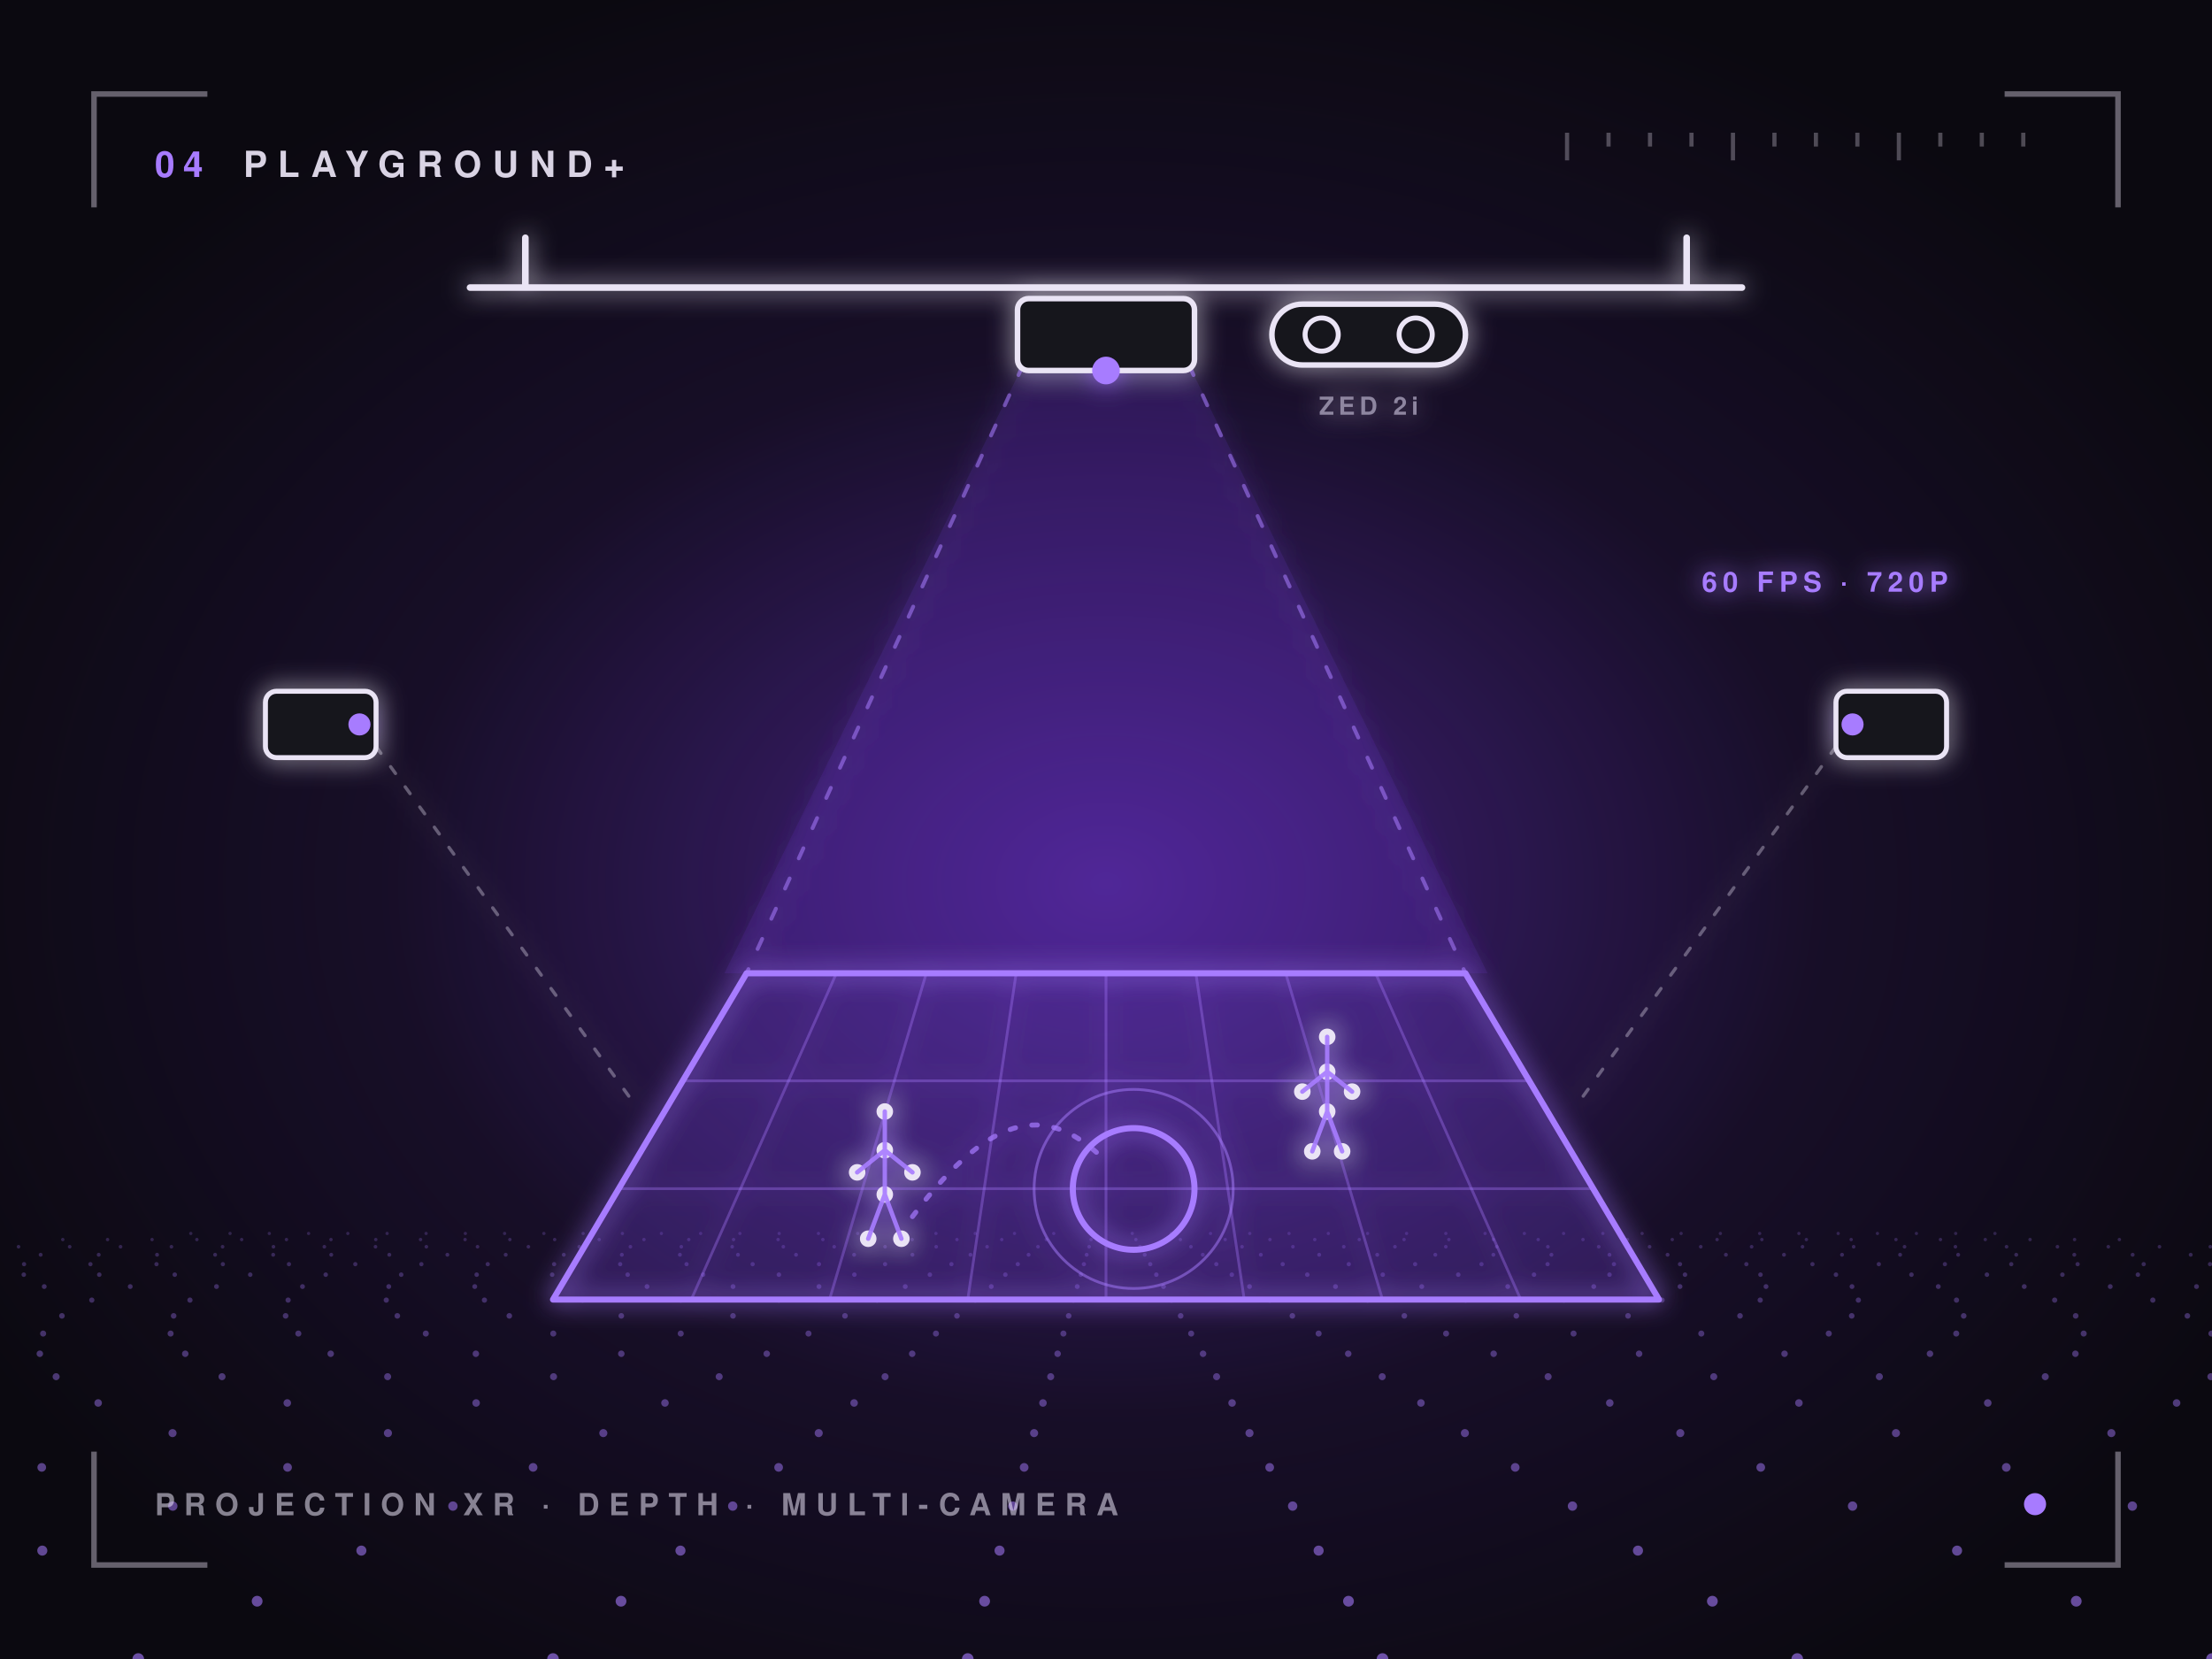
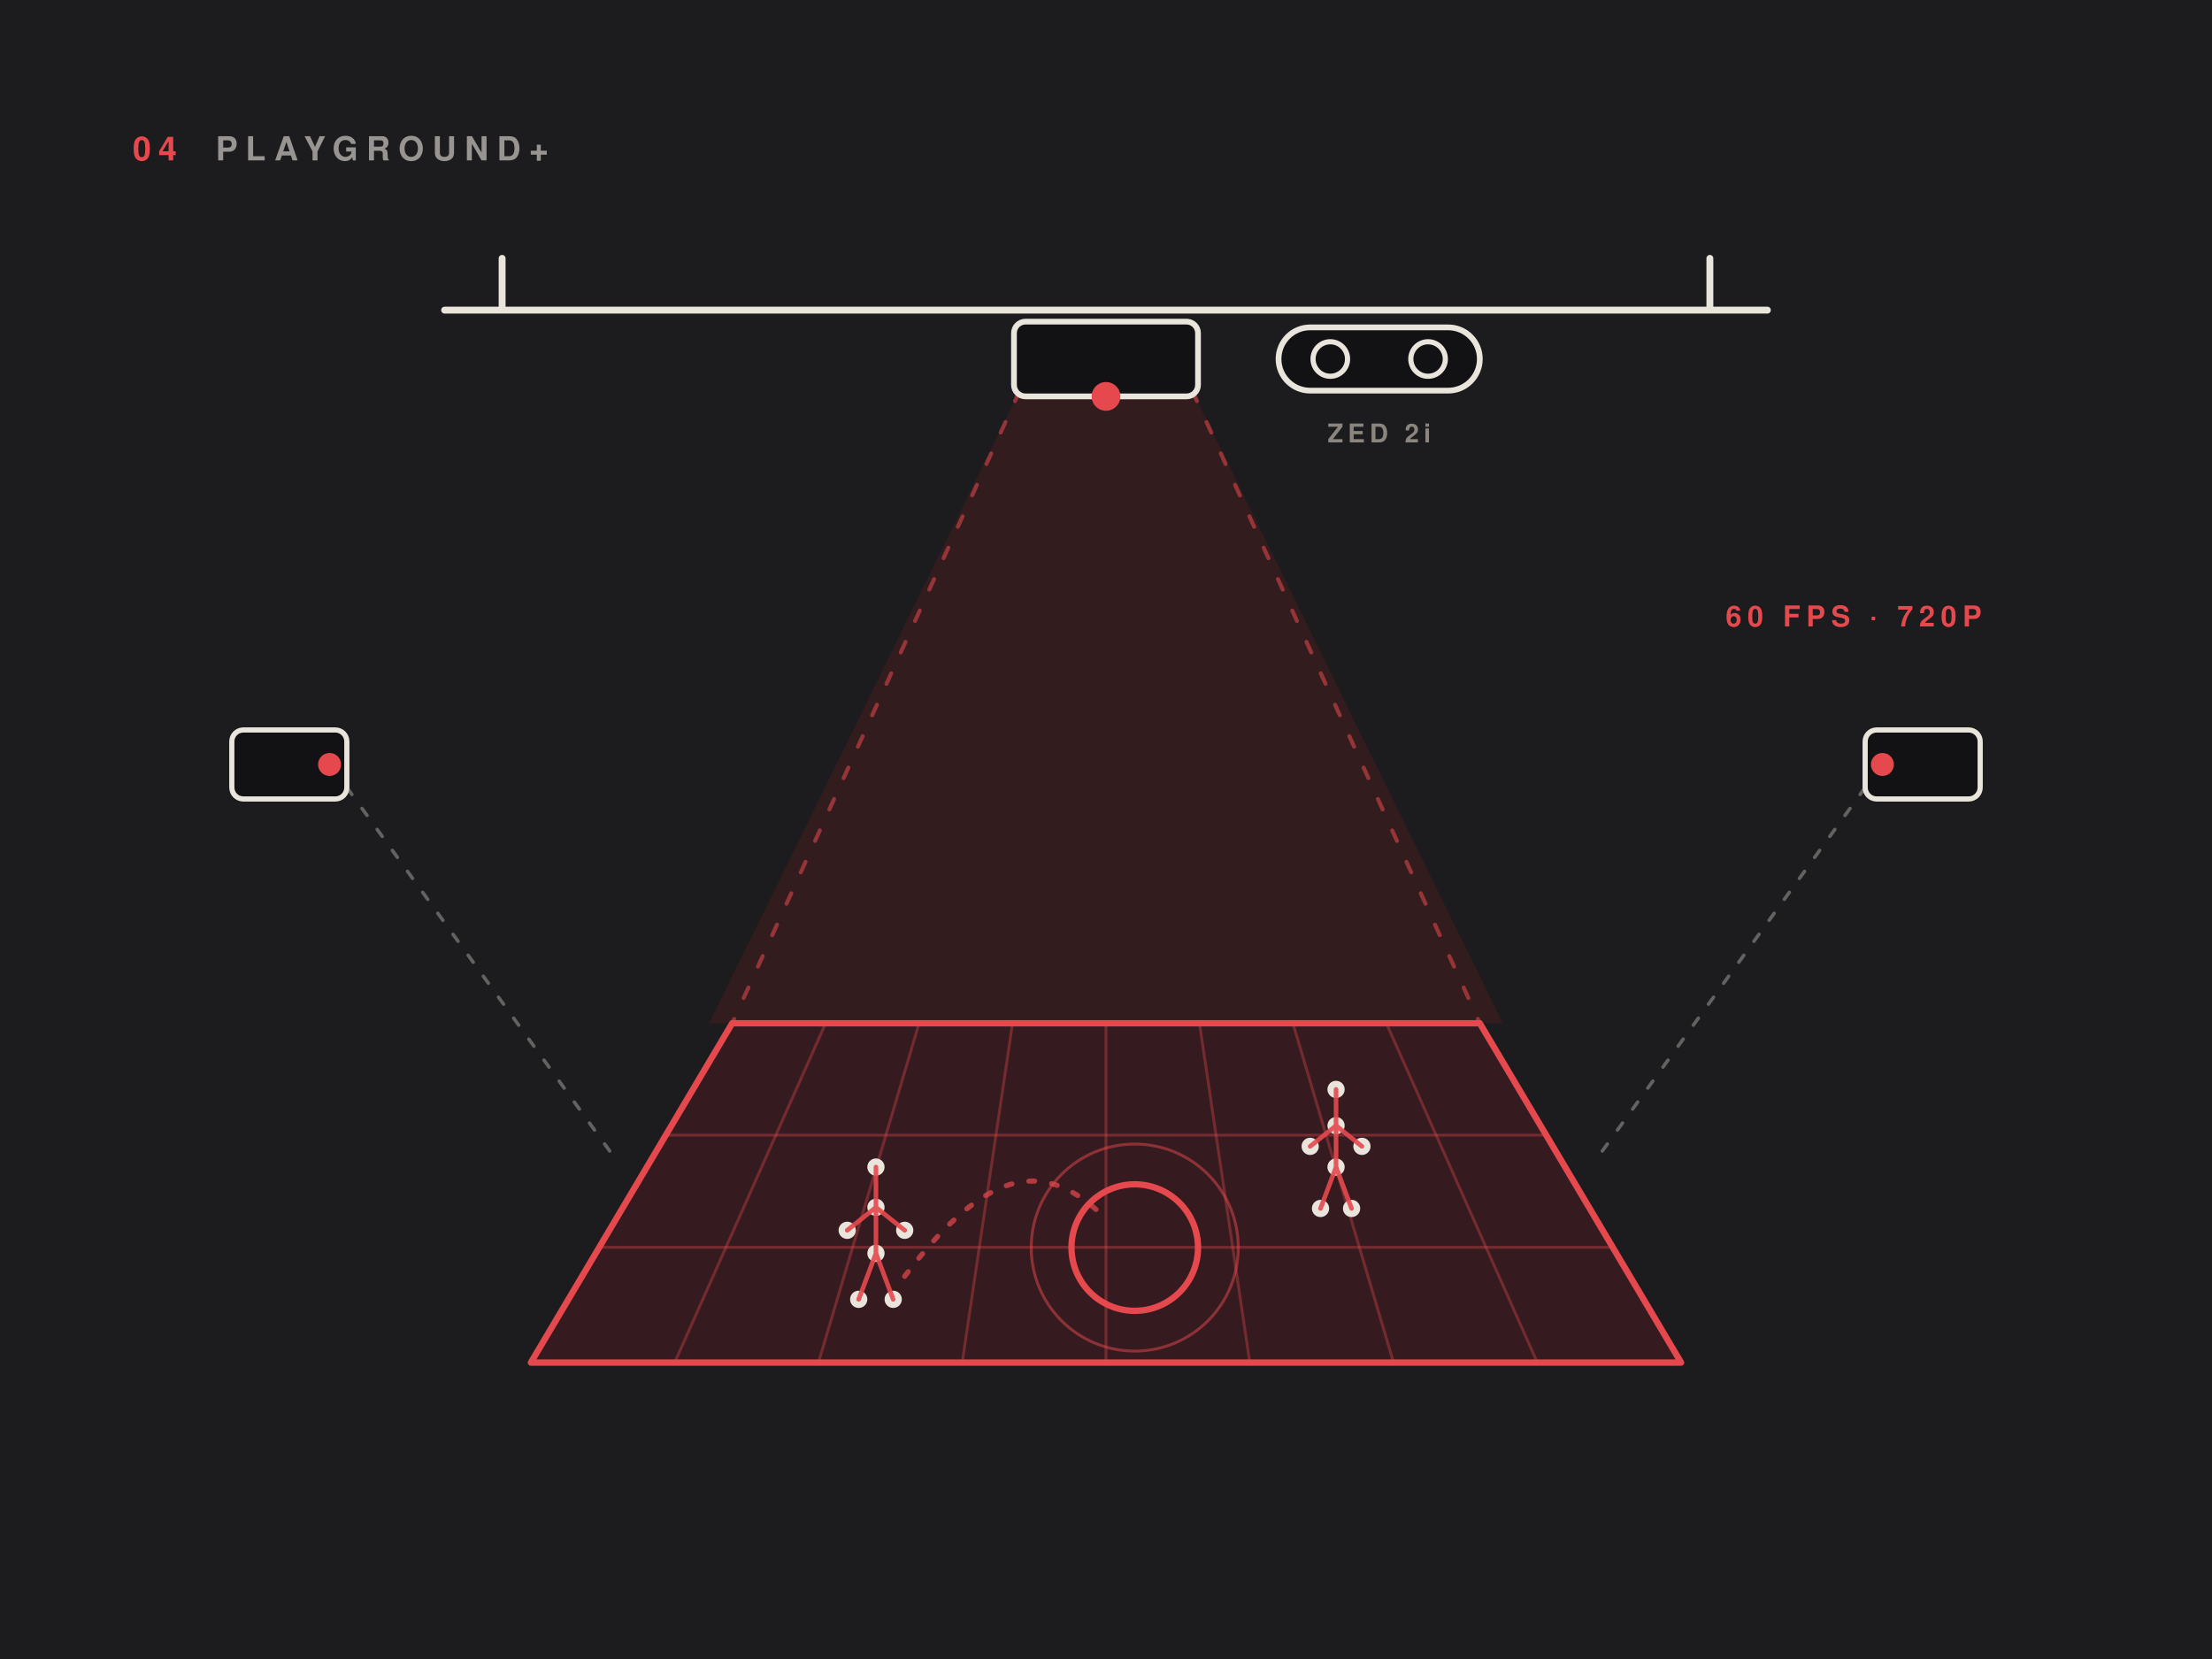
<svg xmlns="http://www.w3.org/2000/svg" viewBox="0 0 800 600" width="800" height="600" role="img">
-   <defs>
-     <radialGradient id="g" cx="50.0%" cy="53.3%" r="58%">
-       <stop offset="0" stop-color="#7C3AED" stop-opacity="0.5" />
-       <stop offset=".55" stop-color="#7C3AED" stop-opacity="0.110" />
-       <stop offset="1" stop-color="#7C3AED" stop-opacity="0" />
-     </radialGradient>
-     <filter id="glow" x="-30%" y="-30%" width="160%" height="160%">
-       <feGaussianBlur stdDeviation="4.5" result="b" />
-       <feMerge>
-         <feMergeNode in="b" />
-         <feMergeNode in="SourceGraphic" />
-       </feMerge>
-     </filter>
-   </defs>
-   <rect width="800" height="600" fill="#0B0910" />
-   <rect width="800" height="600" fill="url(#g)" />
-   <g fill="#A77BFF">
-     <circle cx="50.0" cy="600.0" r="2.10" opacity="0.62" />
-     <circle cx="200.0" cy="600.0" r="2.10" opacity="0.62" />
-     <circle cx="350.0" cy="600.0" r="2.10" opacity="0.62" />
-     <circle cx="500.0" cy="600.0" r="2.10" opacity="0.62" />
-     <circle cx="650.0" cy="600.0" r="2.10" opacity="0.62" />
-     <circle cx="800.0" cy="600.0" r="2.10" opacity="0.62" />
-     <circle cx="93.0" cy="579.1" r="1.95" opacity="0.58" />
-     <circle cx="224.6" cy="579.1" r="1.95" opacity="0.58" />
-     <circle cx="356.1" cy="579.1" r="1.95" opacity="0.58" />
-     <circle cx="487.7" cy="579.1" r="1.95" opacity="0.58" />
-     <circle cx="619.3" cy="579.1" r="1.95" opacity="0.58" />
-     <circle cx="750.9" cy="579.1" r="1.95" opacity="0.58" />
-     <circle cx="15.3" cy="560.8" r="1.82" opacity="0.55" />
-     <circle cx="130.7" cy="560.8" r="1.82" opacity="0.55" />
-     <circle cx="246.1" cy="560.8" r="1.82" opacity="0.55" />
-     <circle cx="361.5" cy="560.8" r="1.82" opacity="0.55" />
-     <circle cx="476.9" cy="560.8" r="1.82" opacity="0.55" />
-     <circle cx="592.4" cy="560.8" r="1.82" opacity="0.55" />
-     <circle cx="707.8" cy="560.8" r="1.82" opacity="0.55" />
-     <circle cx="62.5" cy="544.7" r="1.69" opacity="0.52" />
-     <circle cx="163.8" cy="544.7" r="1.69" opacity="0.52" />
-     <circle cx="265.0" cy="544.7" r="1.69" opacity="0.52" />
-     <circle cx="366.3" cy="544.7" r="1.69" opacity="0.52" />
-     <circle cx="467.5" cy="544.7" r="1.69" opacity="0.52" />
-     <circle cx="568.7" cy="544.7" r="1.69" opacity="0.52" />
-     <circle cx="670.0" cy="544.7" r="1.69" opacity="0.52" />
-     <circle cx="771.2" cy="544.7" r="1.69" opacity="0.52" />
-     <circle cx="15.1" cy="530.7" r="1.57" opacity="0.49" />
-     <circle cx="104.0" cy="530.7" r="1.57" opacity="0.49" />
-     <circle cx="192.8" cy="530.7" r="1.57" opacity="0.49" />
-     <circle cx="281.6" cy="530.7" r="1.57" opacity="0.49" />
-     <circle cx="370.4" cy="530.7" r="1.57" opacity="0.49" />
-     <circle cx="459.2" cy="530.7" r="1.57" opacity="0.49" />
-     <circle cx="548.0" cy="530.7" r="1.57" opacity="0.49" />
-     <circle cx="636.8" cy="530.7" r="1.57" opacity="0.49" />
-     <circle cx="725.6" cy="530.7" r="1.57" opacity="0.49" />
-     <circle cx="62.4" cy="518.3" r="1.46" opacity="0.46" />
-     <circle cx="140.3" cy="518.3" r="1.46" opacity="0.46" />
-     <circle cx="218.2" cy="518.3" r="1.46" opacity="0.46" />
-     <circle cx="296.1" cy="518.3" r="1.46" opacity="0.46" />
-     <circle cx="374.0" cy="518.3" r="1.46" opacity="0.46" />
-     <circle cx="451.9" cy="518.3" r="1.46" opacity="0.46" />
-     <circle cx="529.8" cy="518.3" r="1.46" opacity="0.46" />
-     <circle cx="607.7" cy="518.3" r="1.46" opacity="0.46" />
-     <circle cx="685.7" cy="518.3" r="1.46" opacity="0.46" />
-     <circle cx="763.6" cy="518.3" r="1.46" opacity="0.46" />
-     <circle cx="35.5" cy="507.4" r="1.36" opacity="0.44" />
-     <circle cx="103.9" cy="507.4" r="1.36" opacity="0.44" />
-     <circle cx="172.2" cy="507.4" r="1.36" opacity="0.44" />
-     <circle cx="240.5" cy="507.4" r="1.36" opacity="0.44" />
-     <circle cx="308.9" cy="507.4" r="1.36" opacity="0.44" />
-     <circle cx="377.2" cy="507.4" r="1.36" opacity="0.44" />
-     <circle cx="445.6" cy="507.4" r="1.36" opacity="0.44" />
-     <circle cx="513.9" cy="507.4" r="1.36" opacity="0.44" />
-     <circle cx="582.2" cy="507.4" r="1.36" opacity="0.44" />
-     <circle cx="650.6" cy="507.4" r="1.36" opacity="0.44" />
-     <circle cx="718.9" cy="507.4" r="1.36" opacity="0.44" />
-     <circle cx="787.2" cy="507.4" r="1.36" opacity="0.44" />
-     <circle cx="20.3" cy="497.9" r="1.27" opacity="0.41" />
-     <circle cx="80.3" cy="497.9" r="1.27" opacity="0.41" />
-     <circle cx="140.2" cy="497.9" r="1.27" opacity="0.41" />
-     <circle cx="200.2" cy="497.9" r="1.27" opacity="0.41" />
-     <circle cx="260.1" cy="497.9" r="1.27" opacity="0.41" />
-     <circle cx="320.1" cy="497.9" r="1.27" opacity="0.41" />
-     <circle cx="380.0" cy="497.9" r="1.27" opacity="0.41" />
-     <circle cx="440.0" cy="497.9" r="1.27" opacity="0.41" />
-     <circle cx="499.9" cy="497.9" r="1.27" opacity="0.41" />
-     <circle cx="559.9" cy="497.9" r="1.27" opacity="0.41" />
-     <circle cx="619.8" cy="497.9" r="1.27" opacity="0.41" />
-     <circle cx="679.7" cy="497.9" r="1.27" opacity="0.41" />
-     <circle cx="739.7" cy="497.9" r="1.27" opacity="0.41" />
-     <circle cx="799.6" cy="497.9" r="1.27" opacity="0.41" />
-     <circle cx="14.4" cy="489.6" r="1.18" opacity="0.39" />
-     <circle cx="67.0" cy="489.6" r="1.18" opacity="0.39" />
-     <circle cx="119.6" cy="489.6" r="1.18" opacity="0.39" />
-     <circle cx="172.1" cy="489.6" r="1.18" opacity="0.39" />
-     <circle cx="224.7" cy="489.6" r="1.18" opacity="0.39" />
-     <circle cx="277.3" cy="489.6" r="1.18" opacity="0.39" />
-     <circle cx="329.9" cy="489.6" r="1.18" opacity="0.39" />
-     <circle cx="382.5" cy="489.6" r="1.18" opacity="0.39" />
-     <circle cx="435.1" cy="489.6" r="1.18" opacity="0.39" />
-     <circle cx="487.6" cy="489.6" r="1.18" opacity="0.39" />
-     <circle cx="540.2" cy="489.6" r="1.18" opacity="0.39" />
-     <circle cx="592.8" cy="489.6" r="1.18" opacity="0.39" />
-     <circle cx="645.4" cy="489.6" r="1.18" opacity="0.39" />
-     <circle cx="698.0" cy="489.6" r="1.18" opacity="0.39" />
-     <circle cx="750.6" cy="489.6" r="1.18" opacity="0.39" />
-     <circle cx="15.6" cy="482.3" r="1.10" opacity="0.36" />
-     <circle cx="61.7" cy="482.3" r="1.10" opacity="0.36" />
-     <circle cx="107.9" cy="482.3" r="1.10" opacity="0.36" />
-     <circle cx="154.0" cy="482.3" r="1.10" opacity="0.36" />
-     <circle cx="200.1" cy="482.3" r="1.10" opacity="0.36" />
-     <circle cx="246.2" cy="482.3" r="1.10" opacity="0.36" />
-     <circle cx="292.4" cy="482.3" r="1.10" opacity="0.36" />
-     <circle cx="338.5" cy="482.3" r="1.10" opacity="0.36" />
-     <circle cx="384.6" cy="482.3" r="1.10" opacity="0.36" />
-     <circle cx="430.8" cy="482.3" r="1.10" opacity="0.36" />
-     <circle cx="476.9" cy="482.3" r="1.10" opacity="0.36" />
-     <circle cx="523.0" cy="482.3" r="1.10" opacity="0.36" />
-     <circle cx="569.1" cy="482.3" r="1.10" opacity="0.36" />
-     <circle cx="615.3" cy="482.3" r="1.10" opacity="0.36" />
-     <circle cx="661.4" cy="482.3" r="1.10" opacity="0.36" />
-     <circle cx="707.5" cy="482.3" r="1.10" opacity="0.36" />
-     <circle cx="753.6" cy="482.3" r="1.10" opacity="0.36" />
-     <circle cx="799.8" cy="482.3" r="1.10" opacity="0.36" />
-     <circle cx="22.4" cy="475.9" r="1.02" opacity="0.34" />
-     <circle cx="62.8" cy="475.9" r="1.02" opacity="0.34" />
-     <circle cx="103.3" cy="475.9" r="1.02" opacity="0.34" />
-     <circle cx="143.7" cy="475.9" r="1.02" opacity="0.34" />
-     <circle cx="184.2" cy="475.9" r="1.02" opacity="0.34" />
-     <circle cx="224.7" cy="475.9" r="1.02" opacity="0.34" />
-     <circle cx="265.1" cy="475.9" r="1.02" opacity="0.34" />
-     <circle cx="305.6" cy="475.9" r="1.02" opacity="0.34" />
-     <circle cx="346.1" cy="475.9" r="1.02" opacity="0.34" />
-     <circle cx="386.5" cy="475.9" r="1.02" opacity="0.34" />
-     <circle cx="427.0" cy="475.9" r="1.02" opacity="0.34" />
-     <circle cx="467.4" cy="475.9" r="1.02" opacity="0.34" />
-     <circle cx="507.9" cy="475.9" r="1.02" opacity="0.34" />
-     <circle cx="548.4" cy="475.9" r="1.02" opacity="0.34" />
-     <circle cx="588.8" cy="475.9" r="1.02" opacity="0.34" />
-     <circle cx="629.3" cy="475.9" r="1.02" opacity="0.34" />
-     <circle cx="669.7" cy="475.9" r="1.02" opacity="0.34" />
-     <circle cx="710.2" cy="475.9" r="1.02" opacity="0.34" />
-     <circle cx="750.7" cy="475.9" r="1.02" opacity="0.34" />
-     <circle cx="791.1" cy="475.9" r="1.02" opacity="0.34" />
-     <circle cx="33.2" cy="470.2" r="0.95" opacity="0.32" />
-     <circle cx="68.7" cy="470.2" r="0.95" opacity="0.32" />
-     <circle cx="104.2" cy="470.2" r="0.95" opacity="0.32" />
-     <circle cx="139.7" cy="470.2" r="0.95" opacity="0.32" />
-     <circle cx="175.2" cy="470.2" r="0.95" opacity="0.32" />
-     <circle cx="210.7" cy="470.2" r="0.95" opacity="0.32" />
-     <circle cx="246.2" cy="470.2" r="0.95" opacity="0.32" />
-     <circle cx="281.7" cy="470.2" r="0.95" opacity="0.32" />
-     <circle cx="317.2" cy="470.2" r="0.95" opacity="0.32" />
-     <circle cx="352.7" cy="470.2" r="0.95" opacity="0.32" />
-     <circle cx="388.2" cy="470.2" r="0.95" opacity="0.32" />
-     <circle cx="423.7" cy="470.2" r="0.95" opacity="0.32" />
-     <circle cx="459.2" cy="470.2" r="0.95" opacity="0.32" />
-     <circle cx="494.6" cy="470.2" r="0.95" opacity="0.32" />
-     <circle cx="530.1" cy="470.2" r="0.95" opacity="0.32" />
-     <circle cx="565.6" cy="470.2" r="0.95" opacity="0.32" />
-     <circle cx="601.1" cy="470.2" r="0.95" opacity="0.32" />
-     <circle cx="636.6" cy="470.2" r="0.95" opacity="0.32" />
-     <circle cx="672.1" cy="470.2" r="0.95" opacity="0.32" />
-     <circle cx="707.6" cy="470.2" r="0.95" opacity="0.32" />
-     <circle cx="743.1" cy="470.2" r="0.95" opacity="0.32" />
-     <circle cx="778.6" cy="470.2" r="0.95" opacity="0.32" />
-     <circle cx="16.0" cy="465.3" r="0.88" opacity="0.31" />
-     <circle cx="47.1" cy="465.3" r="0.88" opacity="0.31" />
-     <circle cx="78.3" cy="465.3" r="0.88" opacity="0.31" />
-     <circle cx="109.4" cy="465.3" r="0.88" opacity="0.31" />
-     <circle cx="140.6" cy="465.3" r="0.88" opacity="0.31" />
-     <circle cx="171.7" cy="465.3" r="0.88" opacity="0.31" />
-     <circle cx="202.8" cy="465.3" r="0.88" opacity="0.31" />
-     <circle cx="234.0" cy="465.3" r="0.88" opacity="0.31" />
-     <circle cx="265.1" cy="465.3" r="0.88" opacity="0.31" />
-     <circle cx="296.2" cy="465.3" r="0.88" opacity="0.31" />
-     <circle cx="327.4" cy="465.3" r="0.88" opacity="0.31" />
-     <circle cx="358.5" cy="465.3" r="0.88" opacity="0.31" />
-     <circle cx="389.6" cy="465.3" r="0.88" opacity="0.31" />
-     <circle cx="420.8" cy="465.3" r="0.88" opacity="0.31" />
-     <circle cx="451.9" cy="465.3" r="0.88" opacity="0.31" />
-     <circle cx="483.0" cy="465.3" r="0.88" opacity="0.31" />
-     <circle cx="514.2" cy="465.3" r="0.88" opacity="0.31" />
-     <circle cx="545.3" cy="465.3" r="0.88" opacity="0.31" />
-     <circle cx="576.4" cy="465.3" r="0.88" opacity="0.31" />
-     <circle cx="607.6" cy="465.3" r="0.88" opacity="0.31" />
-     <circle cx="638.7" cy="465.3" r="0.88" opacity="0.31" />
-     <circle cx="669.8" cy="465.3" r="0.88" opacity="0.31" />
-     <circle cx="701.0" cy="465.3" r="0.88" opacity="0.31" />
-     <circle cx="732.1" cy="465.3" r="0.88" opacity="0.31" />
-     <circle cx="763.2" cy="465.3" r="0.88" opacity="0.31" />
-     <circle cx="794.4" cy="465.3" r="0.88" opacity="0.31" />
-     <circle cx="8.6" cy="461.0" r="0.82" opacity="0.29" />
-     <circle cx="35.9" cy="461.0" r="0.82" opacity="0.29" />
-     <circle cx="63.2" cy="461.0" r="0.82" opacity="0.29" />
-     <circle cx="90.5" cy="461.0" r="0.82" opacity="0.29" />
-     <circle cx="117.8" cy="461.0" r="0.82" opacity="0.29" />
-     <circle cx="145.1" cy="461.0" r="0.82" opacity="0.29" />
-     <circle cx="172.4" cy="461.0" r="0.82" opacity="0.29" />
-     <circle cx="199.7" cy="461.0" r="0.82" opacity="0.29" />
-     <circle cx="227.0" cy="461.0" r="0.82" opacity="0.29" />
-     <circle cx="254.3" cy="461.0" r="0.82" opacity="0.29" />
-     <circle cx="281.7" cy="461.0" r="0.82" opacity="0.29" />
-     <circle cx="309.0" cy="461.0" r="0.82" opacity="0.29" />
-     <circle cx="336.3" cy="461.0" r="0.82" opacity="0.29" />
-     <circle cx="363.6" cy="461.0" r="0.82" opacity="0.29" />
-     <circle cx="390.9" cy="461.0" r="0.82" opacity="0.29" />
-     <circle cx="418.2" cy="461.0" r="0.82" opacity="0.29" />
-     <circle cx="445.5" cy="461.0" r="0.82" opacity="0.29" />
-     <circle cx="472.8" cy="461.0" r="0.82" opacity="0.29" />
-     <circle cx="500.1" cy="461.0" r="0.82" opacity="0.29" />
-     <circle cx="527.4" cy="461.0" r="0.82" opacity="0.29" />
-     <circle cx="554.8" cy="461.0" r="0.82" opacity="0.29" />
-     <circle cx="582.1" cy="461.0" r="0.82" opacity="0.29" />
-     <circle cx="609.4" cy="461.0" r="0.82" opacity="0.29" />
-     <circle cx="636.7" cy="461.0" r="0.82" opacity="0.29" />
-     <circle cx="664.0" cy="461.0" r="0.82" opacity="0.29" />
-     <circle cx="691.3" cy="461.0" r="0.82" opacity="0.29" />
-     <circle cx="718.6" cy="461.0" r="0.82" opacity="0.29" />
-     <circle cx="745.9" cy="461.0" r="0.82" opacity="0.29" />
-     <circle cx="773.2" cy="461.0" r="0.82" opacity="0.29" />
-     <circle cx="8.7" cy="457.2" r="0.77" opacity="0.27" />
-     <circle cx="32.7" cy="457.2" r="0.77" opacity="0.27" />
-     <circle cx="56.6" cy="457.2" r="0.77" opacity="0.27" />
-     <circle cx="80.6" cy="457.2" r="0.77" opacity="0.27" />
-     <circle cx="104.5" cy="457.2" r="0.77" opacity="0.27" />
-     <circle cx="128.5" cy="457.2" r="0.77" opacity="0.27" />
-     <circle cx="152.4" cy="457.2" r="0.77" opacity="0.27" />
-     <circle cx="176.4" cy="457.2" r="0.77" opacity="0.27" />
-     <circle cx="200.4" cy="457.2" r="0.77" opacity="0.27" />
-     <circle cx="224.3" cy="457.2" r="0.77" opacity="0.27" />
-     <circle cx="248.3" cy="457.2" r="0.77" opacity="0.27" />
-     <circle cx="272.2" cy="457.2" r="0.77" opacity="0.27" />
-     <circle cx="296.2" cy="457.2" r="0.77" opacity="0.27" />
-     <circle cx="320.1" cy="457.2" r="0.77" opacity="0.27" />
-     <circle cx="344.1" cy="457.2" r="0.77" opacity="0.27" />
-     <circle cx="368.1" cy="457.2" r="0.77" opacity="0.27" />
-     <circle cx="392.0" cy="457.2" r="0.77" opacity="0.27" />
-     <circle cx="416.0" cy="457.2" r="0.77" opacity="0.27" />
-     <circle cx="439.9" cy="457.2" r="0.77" opacity="0.27" />
-     <circle cx="463.9" cy="457.2" r="0.77" opacity="0.27" />
-     <circle cx="487.8" cy="457.2" r="0.77" opacity="0.27" />
-     <circle cx="511.8" cy="457.2" r="0.77" opacity="0.27" />
-     <circle cx="535.8" cy="457.2" r="0.77" opacity="0.27" />
-     <circle cx="559.7" cy="457.2" r="0.77" opacity="0.27" />
-     <circle cx="583.7" cy="457.2" r="0.77" opacity="0.27" />
-     <circle cx="607.6" cy="457.2" r="0.77" opacity="0.27" />
-     <circle cx="631.6" cy="457.2" r="0.77" opacity="0.27" />
-     <circle cx="655.5" cy="457.2" r="0.77" opacity="0.27" />
-     <circle cx="679.5" cy="457.2" r="0.77" opacity="0.27" />
-     <circle cx="703.4" cy="457.2" r="0.77" opacity="0.27" />
-     <circle cx="727.4" cy="457.2" r="0.77" opacity="0.27" />
-     <circle cx="751.4" cy="457.2" r="0.77" opacity="0.27" />
-     <circle cx="775.3" cy="457.2" r="0.77" opacity="0.27" />
-     <circle cx="799.3" cy="457.2" r="0.77" opacity="0.27" />
-     <circle cx="14.7" cy="453.8" r="0.71" opacity="0.26" />
-     <circle cx="35.7" cy="453.8" r="0.71" opacity="0.26" />
-     <circle cx="56.8" cy="453.8" r="0.71" opacity="0.26" />
-     <circle cx="77.8" cy="453.8" r="0.71" opacity="0.26" />
-     <circle cx="98.8" cy="453.8" r="0.71" opacity="0.26" />
-     <circle cx="119.8" cy="453.8" r="0.71" opacity="0.26" />
-     <circle cx="140.8" cy="453.8" r="0.71" opacity="0.26" />
-     <circle cx="161.8" cy="453.8" r="0.71" opacity="0.26" />
-     <circle cx="182.9" cy="453.8" r="0.71" opacity="0.26" />
-     <circle cx="203.9" cy="453.8" r="0.71" opacity="0.26" />
-     <circle cx="224.9" cy="453.8" r="0.71" opacity="0.26" />
-     <circle cx="245.9" cy="453.8" r="0.71" opacity="0.26" />
-     <circle cx="266.9" cy="453.8" r="0.71" opacity="0.26" />
-     <circle cx="287.9" cy="453.8" r="0.71" opacity="0.26" />
-     <circle cx="308.9" cy="453.8" r="0.71" opacity="0.26" />
-     <circle cx="330.0" cy="453.8" r="0.71" opacity="0.26" />
-     <circle cx="351.0" cy="453.8" r="0.71" opacity="0.26" />
-     <circle cx="372.0" cy="453.8" r="0.71" opacity="0.26" />
-     <circle cx="393.0" cy="453.8" r="0.71" opacity="0.26" />
-     <circle cx="414.0" cy="453.8" r="0.71" opacity="0.26" />
-     <circle cx="435.0" cy="453.8" r="0.71" opacity="0.26" />
-     <circle cx="456.0" cy="453.8" r="0.71" opacity="0.26" />
-     <circle cx="477.1" cy="453.8" r="0.71" opacity="0.26" />
-     <circle cx="498.1" cy="453.8" r="0.71" opacity="0.26" />
-     <circle cx="519.1" cy="453.8" r="0.71" opacity="0.26" />
-     <circle cx="540.1" cy="453.8" r="0.71" opacity="0.26" />
-     <circle cx="561.1" cy="453.8" r="0.71" opacity="0.26" />
-     <circle cx="582.1" cy="453.8" r="0.71" opacity="0.26" />
-     <circle cx="603.1" cy="453.8" r="0.71" opacity="0.26" />
-     <circle cx="624.2" cy="453.8" r="0.71" opacity="0.26" />
-     <circle cx="645.2" cy="453.8" r="0.71" opacity="0.26" />
-     <circle cx="666.2" cy="453.8" r="0.71" opacity="0.26" />
-     <circle cx="687.2" cy="453.8" r="0.71" opacity="0.26" />
-     <circle cx="708.2" cy="453.8" r="0.71" opacity="0.26" />
-     <circle cx="729.2" cy="453.8" r="0.71" opacity="0.26" />
-     <circle cx="750.2" cy="453.8" r="0.71" opacity="0.26" />
-     <circle cx="771.3" cy="453.8" r="0.71" opacity="0.26" />
-     <circle cx="792.3" cy="453.8" r="0.71" opacity="0.26" />
-     <circle cx="6.7" cy="450.9" r="0.66" opacity="0.24" />
-     <circle cx="25.2" cy="450.9" r="0.66" opacity="0.24" />
-     <circle cx="43.6" cy="450.9" r="0.66" opacity="0.24" />
-     <circle cx="62.0" cy="450.9" r="0.66" opacity="0.24" />
-     <circle cx="80.5" cy="450.9" r="0.66" opacity="0.24" />
-     <circle cx="98.9" cy="450.9" r="0.66" opacity="0.24" />
-     <circle cx="117.3" cy="450.9" r="0.66" opacity="0.24" />
-     <circle cx="135.8" cy="450.9" r="0.66" opacity="0.24" />
-     <circle cx="154.2" cy="450.9" r="0.66" opacity="0.24" />
-     <circle cx="172.7" cy="450.9" r="0.66" opacity="0.24" />
-     <circle cx="191.1" cy="450.9" r="0.66" opacity="0.24" />
-     <circle cx="209.5" cy="450.9" r="0.66" opacity="0.24" />
-     <circle cx="228.0" cy="450.9" r="0.66" opacity="0.24" />
-     <circle cx="246.4" cy="450.9" r="0.66" opacity="0.24" />
-     <circle cx="264.8" cy="450.9" r="0.66" opacity="0.24" />
-     <circle cx="283.3" cy="450.9" r="0.66" opacity="0.24" />
-     <circle cx="301.7" cy="450.9" r="0.66" opacity="0.24" />
-     <circle cx="320.1" cy="450.9" r="0.66" opacity="0.24" />
-     <circle cx="338.6" cy="450.9" r="0.66" opacity="0.24" />
-     <circle cx="357.0" cy="450.9" r="0.66" opacity="0.24" />
-     <circle cx="375.4" cy="450.9" r="0.66" opacity="0.24" />
-     <circle cx="393.9" cy="450.9" r="0.66" opacity="0.24" />
-     <circle cx="412.3" cy="450.9" r="0.66" opacity="0.24" />
-     <circle cx="430.7" cy="450.9" r="0.66" opacity="0.24" />
-     <circle cx="449.2" cy="450.9" r="0.66" opacity="0.24" />
-     <circle cx="467.6" cy="450.9" r="0.66" opacity="0.24" />
-     <circle cx="486.0" cy="450.9" r="0.66" opacity="0.24" />
-     <circle cx="504.5" cy="450.9" r="0.66" opacity="0.24" />
-     <circle cx="522.9" cy="450.9" r="0.66" opacity="0.24" />
-     <circle cx="541.3" cy="450.9" r="0.66" opacity="0.24" />
-     <circle cx="559.8" cy="450.9" r="0.66" opacity="0.24" />
-     <circle cx="578.2" cy="450.9" r="0.66" opacity="0.24" />
-     <circle cx="596.6" cy="450.9" r="0.66" opacity="0.24" />
-     <circle cx="615.1" cy="450.9" r="0.66" opacity="0.24" />
-     <circle cx="633.5" cy="450.9" r="0.66" opacity="0.24" />
-     <circle cx="651.9" cy="450.9" r="0.66" opacity="0.24" />
-     <circle cx="670.4" cy="450.9" r="0.66" opacity="0.24" />
-     <circle cx="688.8" cy="450.9" r="0.66" opacity="0.24" />
-     <circle cx="707.2" cy="450.9" r="0.66" opacity="0.24" />
-     <circle cx="725.7" cy="450.9" r="0.66" opacity="0.24" />
-     <circle cx="744.1" cy="450.9" r="0.66" opacity="0.24" />
-     <circle cx="762.5" cy="450.9" r="0.66" opacity="0.24" />
-     <circle cx="781.0" cy="450.9" r="0.66" opacity="0.24" />
-     <circle cx="799.4" cy="450.9" r="0.66" opacity="0.24" />
-     <circle cx="22.7" cy="448.3" r="0.62" opacity="0.23" />
-     <circle cx="38.9" cy="448.3" r="0.62" opacity="0.23" />
-     <circle cx="55.0" cy="448.3" r="0.62" opacity="0.23" />
-     <circle cx="71.2" cy="448.3" r="0.62" opacity="0.23" />
-     <circle cx="87.4" cy="448.3" r="0.62" opacity="0.23" />
-     <circle cx="103.6" cy="448.3" r="0.62" opacity="0.23" />
-     <circle cx="119.7" cy="448.3" r="0.62" opacity="0.23" />
-     <circle cx="135.9" cy="448.3" r="0.62" opacity="0.23" />
-     <circle cx="152.1" cy="448.3" r="0.62" opacity="0.23" />
-     <circle cx="168.2" cy="448.3" r="0.62" opacity="0.23" />
-     <circle cx="184.4" cy="448.3" r="0.62" opacity="0.23" />
-     <circle cx="200.6" cy="448.3" r="0.62" opacity="0.23" />
-     <circle cx="216.7" cy="448.3" r="0.62" opacity="0.23" />
-     <circle cx="232.9" cy="448.3" r="0.62" opacity="0.23" />
-     <circle cx="249.1" cy="448.3" r="0.62" opacity="0.23" />
-     <circle cx="265.3" cy="448.3" r="0.62" opacity="0.23" />
-     <circle cx="281.4" cy="448.3" r="0.62" opacity="0.23" />
-     <circle cx="297.6" cy="448.3" r="0.62" opacity="0.23" />
-     <circle cx="313.8" cy="448.3" r="0.62" opacity="0.23" />
-     <circle cx="329.9" cy="448.3" r="0.62" opacity="0.23" />
-     <circle cx="346.1" cy="448.3" r="0.62" opacity="0.23" />
-     <circle cx="362.3" cy="448.3" r="0.62" opacity="0.23" />
-     <circle cx="378.4" cy="448.3" r="0.62" opacity="0.23" />
-     <circle cx="394.6" cy="448.3" r="0.62" opacity="0.23" />
-     <circle cx="410.8" cy="448.3" r="0.62" opacity="0.23" />
-     <circle cx="426.9" cy="448.3" r="0.62" opacity="0.23" />
-     <circle cx="443.1" cy="448.3" r="0.62" opacity="0.23" />
-     <circle cx="459.3" cy="448.3" r="0.62" opacity="0.23" />
-     <circle cx="475.5" cy="448.3" r="0.62" opacity="0.23" />
-     <circle cx="491.6" cy="448.3" r="0.62" opacity="0.23" />
-     <circle cx="507.8" cy="448.3" r="0.62" opacity="0.23" />
-     <circle cx="524.0" cy="448.3" r="0.62" opacity="0.23" />
-     <circle cx="540.1" cy="448.3" r="0.62" opacity="0.23" />
-     <circle cx="556.3" cy="448.3" r="0.62" opacity="0.23" />
-     <circle cx="572.5" cy="448.3" r="0.62" opacity="0.23" />
-     <circle cx="588.6" cy="448.3" r="0.62" opacity="0.23" />
-     <circle cx="604.8" cy="448.3" r="0.62" opacity="0.23" />
-     <circle cx="621.0" cy="448.3" r="0.62" opacity="0.23" />
-     <circle cx="637.2" cy="448.3" r="0.62" opacity="0.23" />
-     <circle cx="653.3" cy="448.3" r="0.62" opacity="0.23" />
-     <circle cx="669.5" cy="448.3" r="0.62" opacity="0.23" />
-     <circle cx="685.7" cy="448.3" r="0.62" opacity="0.23" />
-     <circle cx="701.8" cy="448.3" r="0.62" opacity="0.23" />
-     <circle cx="718.0" cy="448.3" r="0.62" opacity="0.23" />
-     <circle cx="734.2" cy="448.3" r="0.62" opacity="0.23" />
-     <circle cx="750.3" cy="448.3" r="0.62" opacity="0.23" />
-     <circle cx="766.5" cy="448.3" r="0.62" opacity="0.23" />
-     <circle cx="69.0" cy="446.1" r="0.60" opacity="0.21" />
-     <circle cx="83.2" cy="446.1" r="0.60" opacity="0.21" />
-     <circle cx="97.4" cy="446.1" r="0.60" opacity="0.21" />
-     <circle cx="111.6" cy="446.1" r="0.60" opacity="0.21" />
-     <circle cx="125.8" cy="446.1" r="0.60" opacity="0.21" />
-     <circle cx="140.0" cy="446.1" r="0.60" opacity="0.21" />
-     <circle cx="154.1" cy="446.1" r="0.60" opacity="0.21" />
-     <circle cx="168.3" cy="446.1" r="0.60" opacity="0.21" />
-     <circle cx="182.5" cy="446.1" r="0.60" opacity="0.21" />
-     <circle cx="196.7" cy="446.1" r="0.60" opacity="0.21" />
-     <circle cx="210.9" cy="446.1" r="0.60" opacity="0.21" />
-     <circle cx="225.1" cy="446.1" r="0.60" opacity="0.21" />
-     <circle cx="239.2" cy="446.1" r="0.60" opacity="0.21" />
-     <circle cx="253.4" cy="446.1" r="0.60" opacity="0.21" />
-     <circle cx="267.6" cy="446.1" r="0.60" opacity="0.21" />
-     <circle cx="281.8" cy="446.1" r="0.60" opacity="0.21" />
-     <circle cx="296.0" cy="446.1" r="0.60" opacity="0.21" />
-     <circle cx="310.2" cy="446.1" r="0.60" opacity="0.21" />
-     <circle cx="324.4" cy="446.1" r="0.60" opacity="0.21" />
-     <circle cx="338.5" cy="446.1" r="0.60" opacity="0.21" />
-     <circle cx="352.7" cy="446.1" r="0.60" opacity="0.21" />
-     <circle cx="366.9" cy="446.1" r="0.60" opacity="0.21" />
-     <circle cx="381.1" cy="446.1" r="0.60" opacity="0.21" />
-     <circle cx="395.3" cy="446.1" r="0.60" opacity="0.21" />
-     <circle cx="409.5" cy="446.1" r="0.60" opacity="0.21" />
-     <circle cx="423.6" cy="446.1" r="0.60" opacity="0.21" />
-     <circle cx="437.8" cy="446.1" r="0.60" opacity="0.21" />
-     <circle cx="452.0" cy="446.1" r="0.60" opacity="0.21" />
-     <circle cx="466.2" cy="446.1" r="0.60" opacity="0.21" />
-     <circle cx="480.4" cy="446.1" r="0.60" opacity="0.21" />
-     <circle cx="494.6" cy="446.1" r="0.60" opacity="0.21" />
-     <circle cx="508.7" cy="446.1" r="0.60" opacity="0.21" />
-     <circle cx="522.9" cy="446.1" r="0.60" opacity="0.21" />
-     <circle cx="537.1" cy="446.1" r="0.60" opacity="0.21" />
-     <circle cx="551.3" cy="446.1" r="0.60" opacity="0.21" />
-     <circle cx="565.5" cy="446.1" r="0.60" opacity="0.21" />
-     <circle cx="579.7" cy="446.1" r="0.60" opacity="0.21" />
-     <circle cx="593.9" cy="446.1" r="0.60" opacity="0.21" />
-     <circle cx="608.0" cy="446.1" r="0.60" opacity="0.21" />
-     <circle cx="622.2" cy="446.1" r="0.60" opacity="0.21" />
-     <circle cx="636.4" cy="446.1" r="0.60" opacity="0.21" />
-     <circle cx="650.6" cy="446.1" r="0.60" opacity="0.21" />
-     <circle cx="664.8" cy="446.1" r="0.60" opacity="0.21" />
-     <circle cx="679.0" cy="446.1" r="0.60" opacity="0.21" />
-     <circle cx="693.1" cy="446.1" r="0.60" opacity="0.21" />
-     <circle cx="707.3" cy="446.1" r="0.60" opacity="0.21" />
-     <circle cx="721.5" cy="446.1" r="0.60" opacity="0.21" />
+   <rect width="800" height="600" fill="#1C1B1E" />
+   <g transform="translate(400 316) scale(1.04) translate(-400 -300)">
+     <path d="M370 132L262 352H538L430 132Z" fill="#D61F26" opacity=".12" />
+     <path d="M370 132L270 352M430 132L530 352" stroke="#E5484D" stroke-width="1.4" fill="none" stroke-linecap="round" stroke-linejoin="round" opacity="0.55" stroke-dasharray="4 8" />
+     <path d="M170 104H630M190 104v-18M610 104v-18" stroke="#E9E5DD" stroke-width="2.4" fill="none" stroke-linecap="round" stroke-linejoin="round" opacity="1" />
+     <rect x="368.0" y="108.0" width="64.0" height="26.0" rx="4" stroke="#E9E5DD" stroke-width="2" fill="#121114" opacity="1" />
+     <circle cx="400.0" cy="134.0" r="5" fill="#E5484D" opacity="1" />
+     <rect x="460.0" y="110.0" width="70.0" height="22.0" rx="11" stroke="#E9E5DD" stroke-width="2" fill="#121114" opacity="1" />
+     <circle cx="478.0" cy="121.0" r="6" stroke="#E9E5DD" stroke-width="1.8" fill="none" opacity="1" />
+     <circle cx="512.0" cy="121.0" r="6" stroke="#E9E5DD" stroke-width="1.8" fill="none" opacity="1" />
+     <text x="495" y="150" text-anchor="middle" font-family="Figtree, 'Segoe UI', Helvetica, Arial, sans-serif" font-size="9" font-weight="700" letter-spacing="1.6" fill="#8A857D" opacity="1">ZED 2i</text>
+     <path d="M200 470L600 470L530 352L270 352Z" fill="#D61F26" opacity=".14" />
+     <path d="M200 470L600 470L530 352L270 352Z" stroke="#E5484D" stroke-width="2.2" fill="none" stroke-linecap="round" stroke-linejoin="round" opacity="1" />
+     <path d="M270.0 352L200 470" stroke="#E5484D" stroke-width="1" fill="none" stroke-linecap="round" stroke-linejoin="round" opacity="0.35" />
+     <path d="M302.5 352L250 470" stroke="#E5484D" stroke-width="1" fill="none" stroke-linecap="round" stroke-linejoin="round" opacity="0.35" />
+     <path d="M335.0 352L300 470" stroke="#E5484D" stroke-width="1" fill="none" stroke-linecap="round" stroke-linejoin="round" opacity="0.35" />
+     <path d="M367.5 352L350 470" stroke="#E5484D" stroke-width="1" fill="none" stroke-linecap="round" stroke-linejoin="round" opacity="0.35" />
+     <path d="M400.0 352L400 470" stroke="#E5484D" stroke-width="1" fill="none" stroke-linecap="round" stroke-linejoin="round" opacity="0.35" />
+     <path d="M432.5 352L450 470" stroke="#E5484D" stroke-width="1" fill="none" stroke-linecap="round" stroke-linejoin="round" opacity="0.35" />
+     <path d="M465.0 352L500 470" stroke="#E5484D" stroke-width="1" fill="none" stroke-linecap="round" stroke-linejoin="round" opacity="0.35" />
+     <path d="M497.5 352L550 470" stroke="#E5484D" stroke-width="1" fill="none" stroke-linecap="round" stroke-linejoin="round" opacity="0.35" />
+     <path d="M530.0 352L600 470" stroke="#E5484D" stroke-width="1" fill="none" stroke-linecap="round" stroke-linejoin="round" opacity="0.35" />
+     <path d="M246.9 390.9H553.1" stroke="#E5484D" stroke-width="1" fill="none" stroke-linecap="round" stroke-linejoin="round" opacity="0.35" />
+     <path d="M223.8 429.9H576.2" stroke="#E5484D" stroke-width="1" fill="none" stroke-linecap="round" stroke-linejoin="round" opacity="0.35" />
+     <circle cx="410.0" cy="430.0" r="22" stroke="#E5484D" stroke-width="2.2" fill="none" opacity="1" />
+     <circle cx="410.0" cy="430.0" r="36" stroke="#E5484D" stroke-width="1" fill="none" opacity="0.5" />
+     <path d="M330 440C360 400 380 400 400 420" stroke="#E5484D" stroke-width="1.8" fill="none" stroke-linecap="round" stroke-linejoin="round" opacity="0.7" stroke-dasharray="2 6" />
+     <circle cx="320.0" cy="402.0" r="3" fill="#E9E5DD" opacity="1" />
+     <circle cx="320.0" cy="416.0" r="3" fill="#E9E5DD" opacity="1" />
+     <circle cx="310.0" cy="424.0" r="3" fill="#E9E5DD" opacity="1" />
+     <circle cx="330.0" cy="424.0" r="3" fill="#E9E5DD" opacity="1" />
+     <circle cx="320.0" cy="432.0" r="3" fill="#E9E5DD" opacity="1" />
+     <circle cx="314.0" cy="448.0" r="3" fill="#E9E5DD" opacity="1" />
+     <circle cx="326.0" cy="448.0" r="3" fill="#E9E5DD" opacity="1" />
+     <path d="M320 402V432M310 424L320 416L330 424M314 448L320 432L326 448" stroke="#E5484D" stroke-width="1.6" fill="none" stroke-linecap="round" stroke-linejoin="round" opacity="0.9" />
+     <circle cx="480.0" cy="375.0" r="3" fill="#E9E5DD" opacity="1" />
+     <circle cx="480.0" cy="387.6" r="3" fill="#E9E5DD" opacity="1" />
+     <circle cx="471.0" cy="394.8" r="3" fill="#E9E5DD" opacity="1" />
+     <circle cx="489.0" cy="394.8" r="3" fill="#E9E5DD" opacity="1" />
+     <circle cx="480.0" cy="402.0" r="3" fill="#E9E5DD" opacity="1" />
+     <circle cx="474.6" cy="416.4" r="3" fill="#E9E5DD" opacity="1" />
+     <circle cx="485.4" cy="416.4" r="3" fill="#E9E5DD" opacity="1" />
+     <path d="M480 375.0V402.0M471.0 394.8L480 387.6L489.0 394.8M474.6 416.4L480 402.0L485.4 416.4" stroke="#E5484D" stroke-width="1.6" fill="none" stroke-linecap="round" stroke-linejoin="round" opacity="0.9" />
+     <rect x="96.0" y="250.0" width="40.0" height="24.0" rx="4" stroke="#E9E5DD" stroke-width="1.8" fill="#121114" opacity="1" />
+     <circle cx="130.0" cy="262.0" r="4" fill="#E5484D" opacity="1" />
+     <path d="M136 270L230 400" stroke="#E9E5DD" stroke-width="1.2" fill="none" stroke-linecap="round" stroke-linejoin="round" opacity="0.35" stroke-dasharray="3 6" />
+     <rect x="664.0" y="250.0" width="40.0" height="24.0" rx="4" stroke="#E9E5DD" stroke-width="1.8" fill="#121114" opacity="1" />
+     <circle cx="670.0" cy="262.0" r="4" fill="#E5484D" opacity="1" />
+     <path d="M664 270L570 400" stroke="#E9E5DD" stroke-width="1.2" fill="none" stroke-linecap="round" stroke-linejoin="round" opacity="0.35" stroke-dasharray="3 6" />
+     <text x="660" y="214" text-anchor="middle" font-family="Figtree, 'Segoe UI', Helvetica, Arial, sans-serif" font-size="10" font-weight="700" letter-spacing="2" fill="#E5484D" opacity="1">60 FPS · 720P</text>
  </g>
-   <g filter="url(#glow)">
-     <path d="M370 132L262 352H538L430 132Z" fill="#7C3AED" opacity=".12" />
-     <path d="M370 132L270 352M430 132L530 352" stroke="#A77BFF" stroke-width="1.4" fill="none" stroke-linecap="round" stroke-linejoin="round" opacity="0.55" stroke-dasharray="4 8" />
-     <path d="M170 104H630M190 104v-18M610 104v-18" stroke="#EAE4F5" stroke-width="2.4" fill="none" stroke-linecap="round" stroke-linejoin="round" opacity="1" />
-     <rect x="368.0" y="108.0" width="64.0" height="26.0" rx="4" stroke="#EAE4F5" stroke-width="2" fill="#16121D" opacity="1" />
-     <circle cx="400.0" cy="134.0" r="5" fill="#A77BFF" opacity="1" />
-     <rect x="460.0" y="110.0" width="70.0" height="22.0" rx="11" stroke="#EAE4F5" stroke-width="2" fill="#16121D" opacity="1" />
-     <circle cx="478.0" cy="121.0" r="6" stroke="#EAE4F5" stroke-width="1.8" fill="none" opacity="1" />
-     <circle cx="512.0" cy="121.0" r="6" stroke="#EAE4F5" stroke-width="1.8" fill="none" opacity="1" />
-     <text x="495" y="150" text-anchor="middle" font-family="Figtree, 'Segoe UI', Helvetica, Arial, sans-serif" font-size="9" font-weight="700" letter-spacing="1.6" fill="#8E86A0" opacity="1">ZED 2i</text>
-     <path d="M200 470L600 470L530 352L270 352Z" fill="#7C3AED" opacity=".14" />
-     <path d="M200 470L600 470L530 352L270 352Z" stroke="#A77BFF" stroke-width="2.2" fill="none" stroke-linecap="round" stroke-linejoin="round" opacity="1" />
-     <path d="M270.0 352L200 470" stroke="#A77BFF" stroke-width="1" fill="none" stroke-linecap="round" stroke-linejoin="round" opacity="0.35" />
-     <path d="M302.5 352L250 470" stroke="#A77BFF" stroke-width="1" fill="none" stroke-linecap="round" stroke-linejoin="round" opacity="0.35" />
-     <path d="M335.0 352L300 470" stroke="#A77BFF" stroke-width="1" fill="none" stroke-linecap="round" stroke-linejoin="round" opacity="0.35" />
-     <path d="M367.5 352L350 470" stroke="#A77BFF" stroke-width="1" fill="none" stroke-linecap="round" stroke-linejoin="round" opacity="0.35" />
-     <path d="M400.0 352L400 470" stroke="#A77BFF" stroke-width="1" fill="none" stroke-linecap="round" stroke-linejoin="round" opacity="0.35" />
-     <path d="M432.5 352L450 470" stroke="#A77BFF" stroke-width="1" fill="none" stroke-linecap="round" stroke-linejoin="round" opacity="0.35" />
-     <path d="M465.0 352L500 470" stroke="#A77BFF" stroke-width="1" fill="none" stroke-linecap="round" stroke-linejoin="round" opacity="0.35" />
-     <path d="M497.5 352L550 470" stroke="#A77BFF" stroke-width="1" fill="none" stroke-linecap="round" stroke-linejoin="round" opacity="0.35" />
-     <path d="M530.0 352L600 470" stroke="#A77BFF" stroke-width="1" fill="none" stroke-linecap="round" stroke-linejoin="round" opacity="0.35" />
-     <path d="M246.9 390.9H553.1" stroke="#A77BFF" stroke-width="1" fill="none" stroke-linecap="round" stroke-linejoin="round" opacity="0.35" />
-     <path d="M223.8 429.9H576.2" stroke="#A77BFF" stroke-width="1" fill="none" stroke-linecap="round" stroke-linejoin="round" opacity="0.35" />
-     <circle cx="410.0" cy="430.0" r="22" stroke="#A77BFF" stroke-width="2.2" fill="none" opacity="1" />
-     <circle cx="410.0" cy="430.0" r="36" stroke="#A77BFF" stroke-width="1" fill="none" opacity="0.5" />
-     <path d="M330 440C360 400 380 400 400 420" stroke="#A77BFF" stroke-width="1.8" fill="none" stroke-linecap="round" stroke-linejoin="round" opacity="0.7" stroke-dasharray="2 6" />
-     <circle cx="320.0" cy="402.0" r="3" fill="#EAE4F5" opacity="1" />
-     <circle cx="320.0" cy="416.0" r="3" fill="#EAE4F5" opacity="1" />
-     <circle cx="310.0" cy="424.0" r="3" fill="#EAE4F5" opacity="1" />
-     <circle cx="330.0" cy="424.0" r="3" fill="#EAE4F5" opacity="1" />
-     <circle cx="320.0" cy="432.0" r="3" fill="#EAE4F5" opacity="1" />
-     <circle cx="314.0" cy="448.0" r="3" fill="#EAE4F5" opacity="1" />
-     <circle cx="326.0" cy="448.0" r="3" fill="#EAE4F5" opacity="1" />
-     <path d="M320 402V432M310 424L320 416L330 424M314 448L320 432L326 448" stroke="#A77BFF" stroke-width="1.6" fill="none" stroke-linecap="round" stroke-linejoin="round" opacity="0.9" />
-     <circle cx="480.0" cy="375.0" r="3" fill="#EAE4F5" opacity="1" />
-     <circle cx="480.0" cy="387.6" r="3" fill="#EAE4F5" opacity="1" />
-     <circle cx="471.0" cy="394.8" r="3" fill="#EAE4F5" opacity="1" />
-     <circle cx="489.0" cy="394.8" r="3" fill="#EAE4F5" opacity="1" />
-     <circle cx="480.0" cy="402.0" r="3" fill="#EAE4F5" opacity="1" />
-     <circle cx="474.6" cy="416.4" r="3" fill="#EAE4F5" opacity="1" />
-     <circle cx="485.4" cy="416.4" r="3" fill="#EAE4F5" opacity="1" />
-     <path d="M480 375.0V402.0M471.0 394.8L480 387.6L489.0 394.8M474.6 416.4L480 402.0L485.4 416.4" stroke="#A77BFF" stroke-width="1.6" fill="none" stroke-linecap="round" stroke-linejoin="round" opacity="0.9" />
-     <rect x="96.0" y="250.0" width="40.0" height="24.0" rx="4" stroke="#EAE4F5" stroke-width="1.8" fill="#16121D" opacity="1" />
-     <circle cx="130.0" cy="262.0" r="4" fill="#A77BFF" opacity="1" />
-     <path d="M136 270L230 400" stroke="#EAE4F5" stroke-width="1.2" fill="none" stroke-linecap="round" stroke-linejoin="round" opacity="0.35" stroke-dasharray="3 6" />
-     <rect x="664.0" y="250.0" width="40.0" height="24.0" rx="4" stroke="#EAE4F5" stroke-width="1.8" fill="#16121D" opacity="1" />
-     <circle cx="670.0" cy="262.0" r="4" fill="#A77BFF" opacity="1" />
-     <path d="M664 270L570 400" stroke="#EAE4F5" stroke-width="1.2" fill="none" stroke-linecap="round" stroke-linejoin="round" opacity="0.35" stroke-dasharray="3 6" />
-     <text x="660" y="214" text-anchor="middle" font-family="Figtree, 'Segoe UI', Helvetica, Arial, sans-serif" font-size="10" font-weight="700" letter-spacing="2" fill="#A77BFF" opacity="1">60 FPS · 720P</text>
-   </g>
-   <g stroke="#EAE4F5" stroke-width="2" fill="none" opacity=".4" stroke-linecap="square">
-     <path d="M34 74V34h40" />
-     <path d="M766 74V34h-40" />
-     <path d="M34 526v40h40" />
-     <path d="M766 526v40h-40" />
-   </g>
-   <g fill="#EAE4F5" opacity=".3">
-     <rect x="566" y="48" width="1.5" height="10" />
-     <rect x="581" y="48" width="1.5" height="5" />
-     <rect x="596" y="48" width="1.5" height="5" />
-     <rect x="611" y="48" width="1.5" height="5" />
-     <rect x="626" y="48" width="1.5" height="10" />
-     <rect x="641" y="48" width="1.5" height="5" />
-     <rect x="656" y="48" width="1.5" height="5" />
-     <rect x="671" y="48" width="1.5" height="5" />
-     <rect x="686" y="48" width="1.5" height="10" />
-     <rect x="701" y="48" width="1.5" height="5" />
-     <rect x="716" y="48" width="1.5" height="5" />
-     <rect x="731" y="48" width="1.5" height="5" />
-   </g>
-   <text x="56" y="64" text-anchor="start" font-family="Figtree, 'Segoe UI', Helvetica, Arial, sans-serif" font-size="13" font-weight="700" letter-spacing="3" fill="#A77BFF" opacity="1">04</text>
-   <text x="88" y="64" text-anchor="start" font-family="Figtree, 'Segoe UI', Helvetica, Arial, sans-serif" font-size="13" font-weight="600" letter-spacing="4" fill="#EAE4F5" opacity="0.92">PLAYGROUND+</text>
-   <text x="56" y="548" text-anchor="start" font-family="Figtree, 'Segoe UI', Helvetica, Arial, sans-serif" font-size="11" font-weight="600" letter-spacing="3.4" fill="#EAE4F5" opacity="0.55">PROJECTION XR  ·  DEPTH  ·  MULTI-CAMERA</text>
-   <circle cx="736.0" cy="544.0" r="4" fill="#A77BFF" opacity="1" />
+   <text x="48" y="58" text-anchor="start" font-family="Figtree, 'Segoe UI', Helvetica, Arial, sans-serif" font-size="12" font-weight="700" letter-spacing="2.6" fill="#E5484D" opacity="1">04</text>
+   <text x="78" y="58" text-anchor="start" font-family="Figtree, 'Segoe UI', Helvetica, Arial, sans-serif" font-size="12" font-weight="600" letter-spacing="3" fill="#E9E5DD" opacity="0.6">PLAYGROUND+</text>
</svg>
